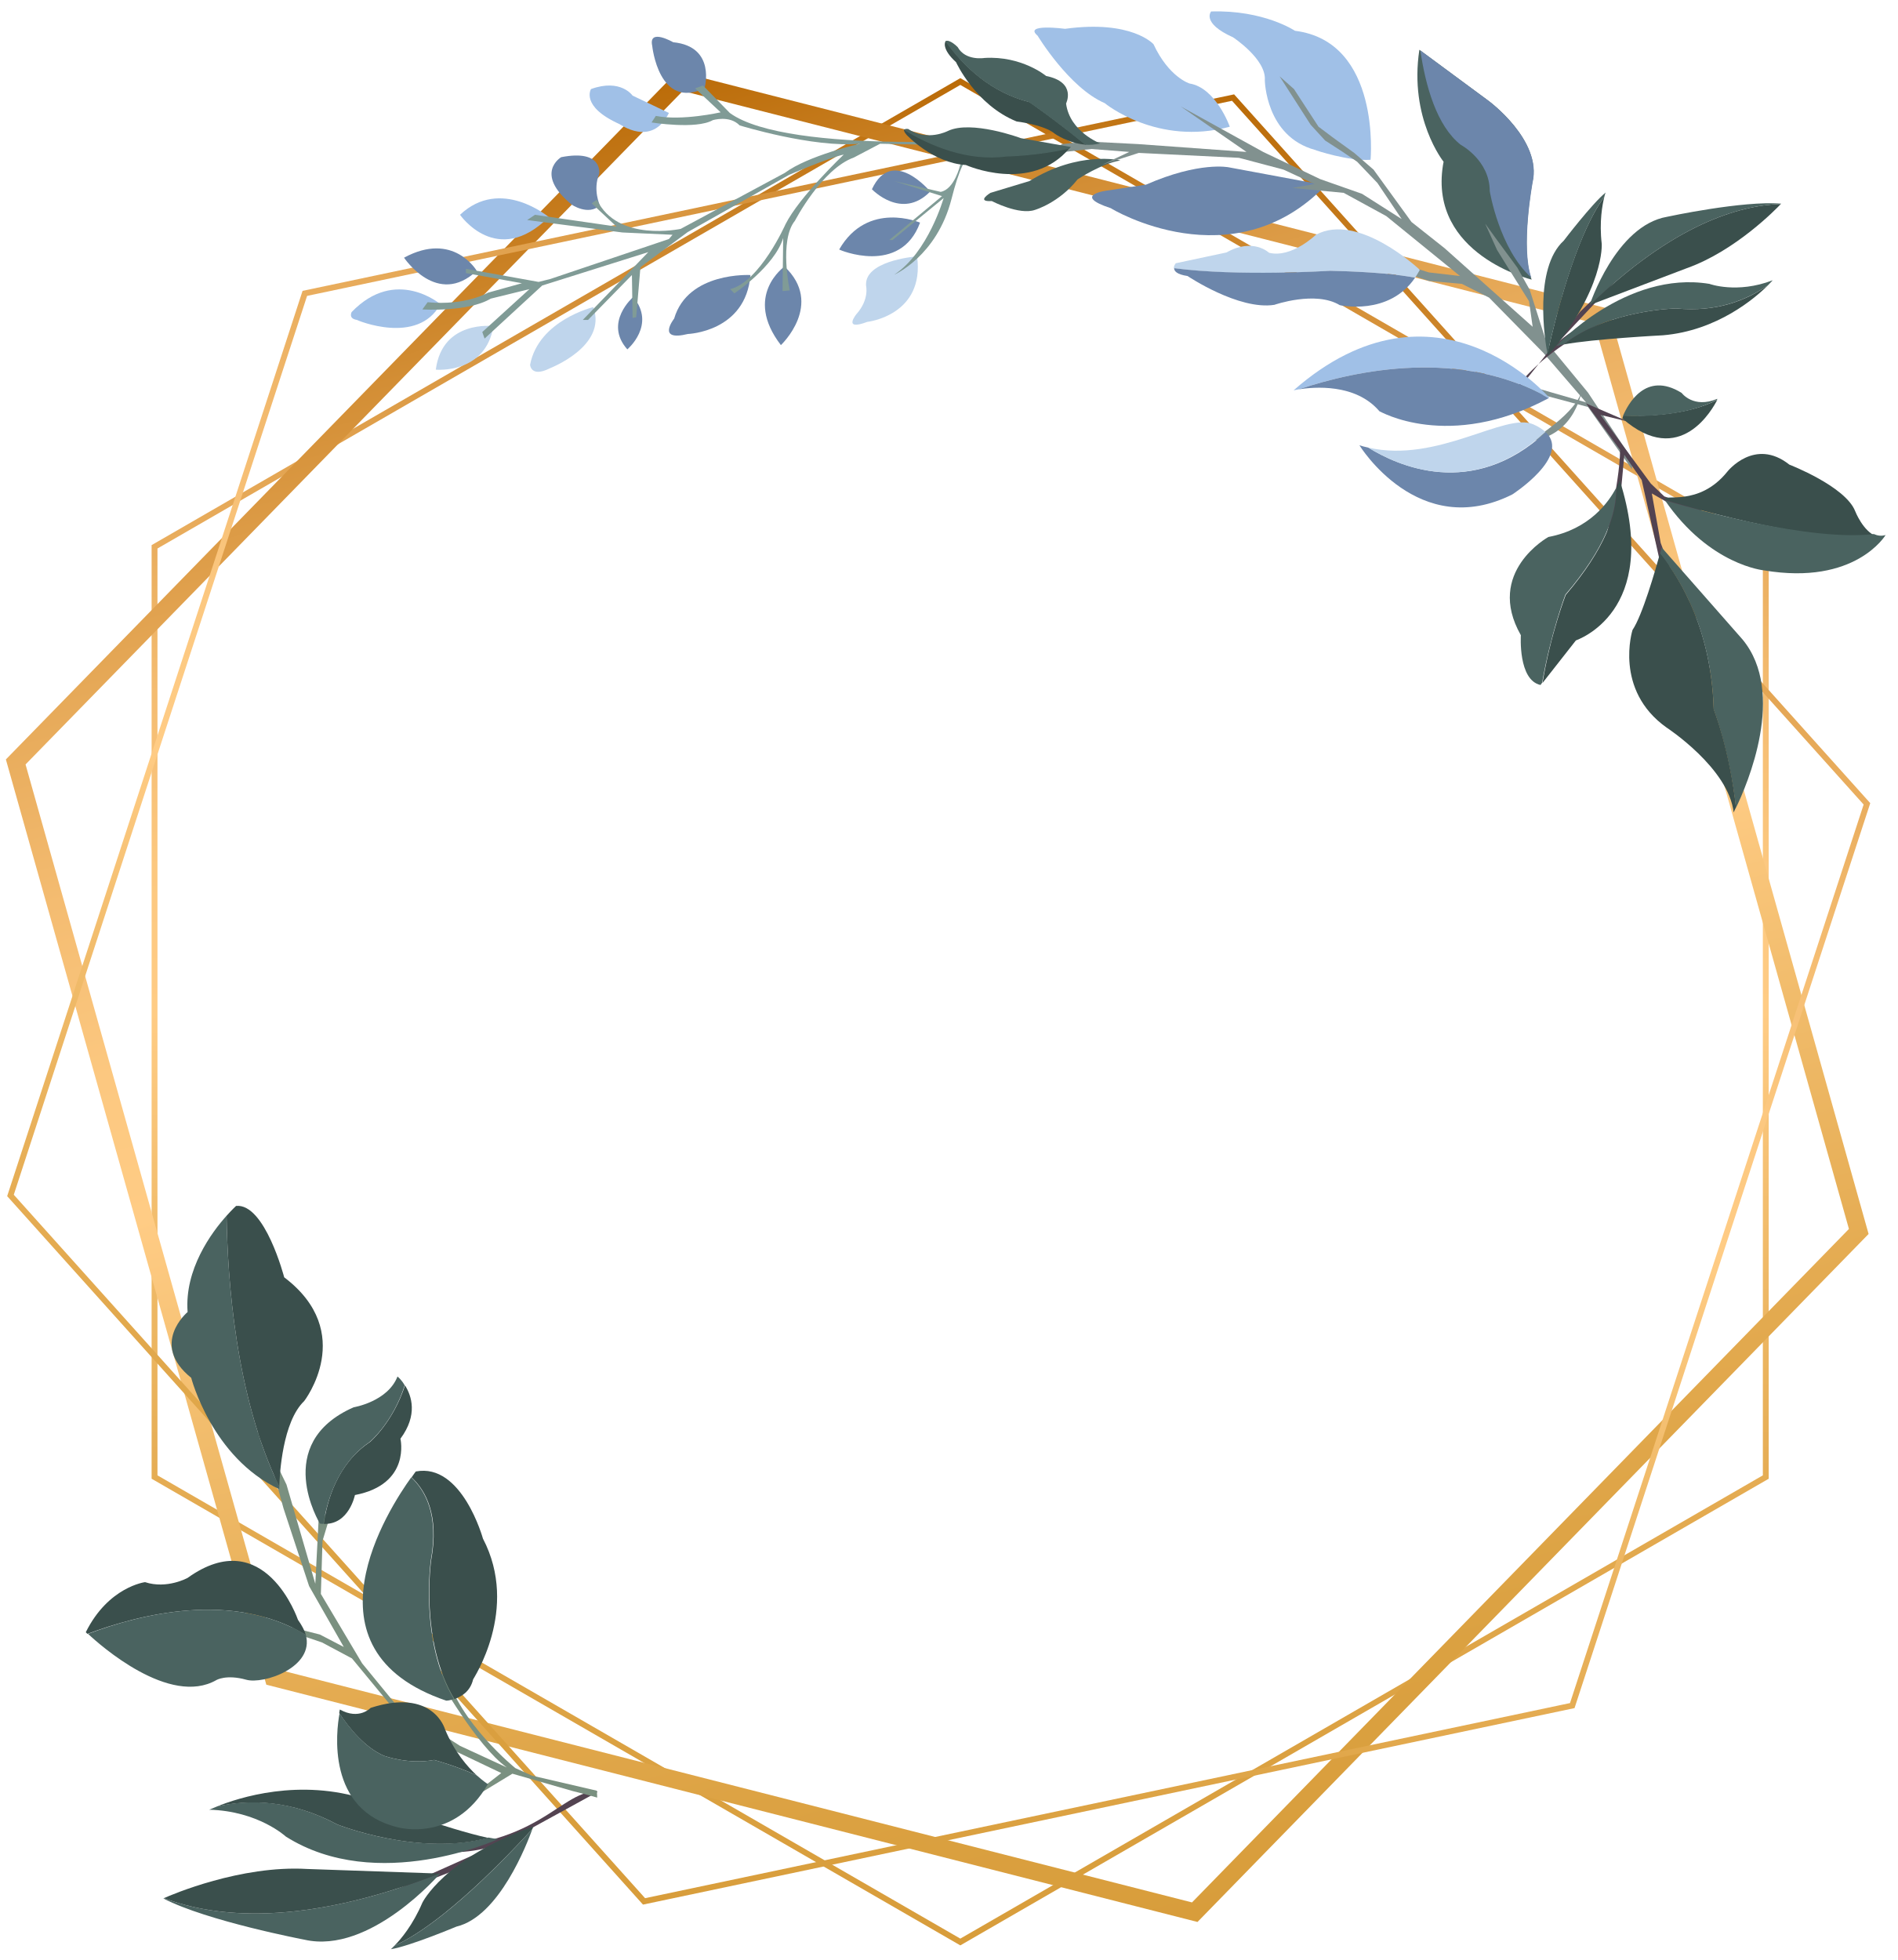
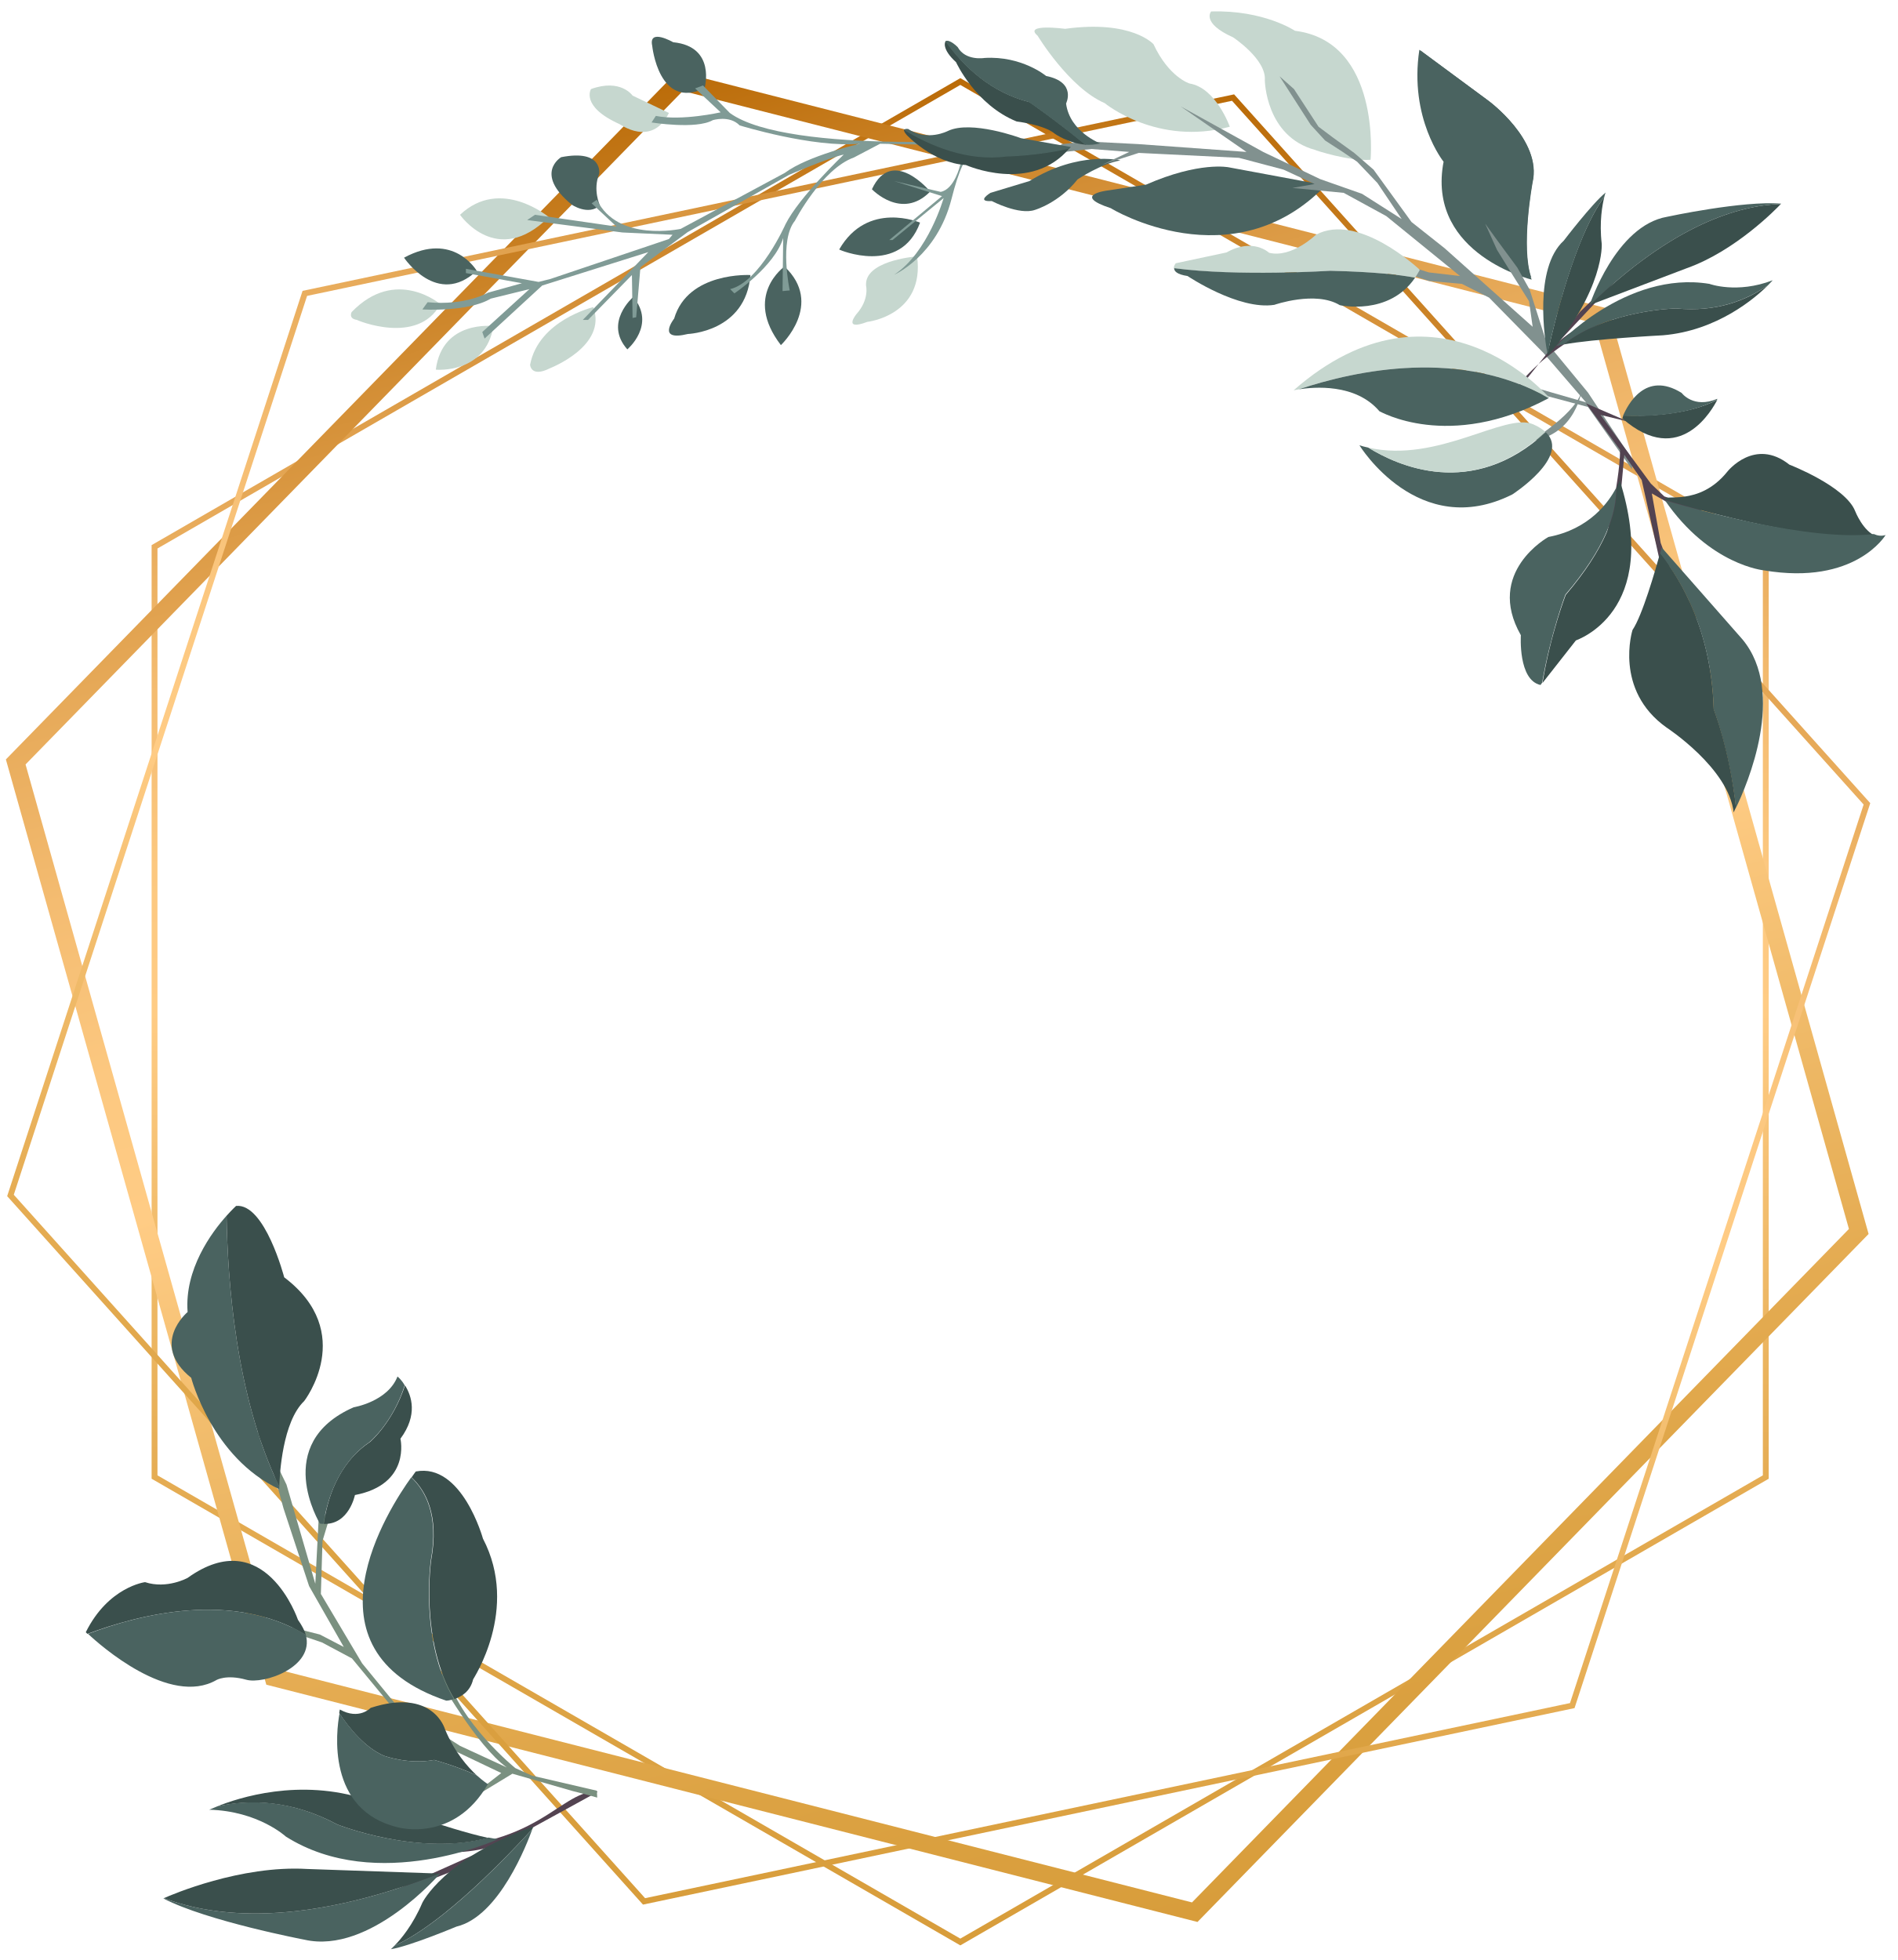
<svg xmlns="http://www.w3.org/2000/svg" version="1.1" id="Capa_1" x="0px" y="0px" viewBox="0 0 579.6 598.6" style="enable-background:new 0 0 579.6 598.6;" xml:space="preserve">
  <style type="text/css">
	.st0{fill:none;stroke:url(#SVGID_1_);stroke-width:1.79;stroke-miterlimit:10;}
	.st1{fill:none;stroke:url(#SVGID_2_);stroke-width:5.369;stroke-miterlimit:10;}
	.st2{fill:none;stroke:url(#SVGID_3_);stroke-width:1.79;stroke-miterlimit:10;}
- 	.st3{fill:#6c86ab;}
- 	.st4{fill:#a0c0e7;}
- 	.st5{fill:#6c86ab;}
- 	.st6{fill:#bfd5ec;}
+ 	.st3{fill:#4A6360;}
+ 	.st4{fill:#C6D7CF;}
+ 	.st5{fill:#4A6360;}
+ 	.st6{fill:#C6D7CF;}
	.st7{fill:#809B96;}
	.st8{fill:#4A6360;}
	.st9{fill:#81918F;}
	.st10{fill:#534351;}
	.st11{fill:#3a4f4c;}
	.st12{fill:#524351;}
- 	.st13{fill:#6c86ab;}
- 	.st14{fill:#bfd5ec;}
+ 	.st13{fill:#4A6360;}
+ 	.st14{fill:#C6D7CF;}
	.st15{fill:#7A9080;}
	.st16{fill:#4A6360;}
	.st17{fill:#3a4f4c;}
</style>
  <linearGradient id="SVGID_1_" gradientUnits="userSpaceOnUse" x1="-1098.163" y1="1601.28" x2="-527.858" y2="1601.28" gradientTransform="matrix(0 -1 1 0 -1308 -504)">
    <stop offset="0" style="stop-color:#D89D3B" />
    <stop offset="0.102" style="stop-color:#DBA141" />
    <stop offset="0.237" style="stop-color:#E4AB51" />
    <stop offset="0.39" style="stop-color:#F2BD6D" />
    <stop offset="0.5" style="stop-color:#FFCC85" />
    <stop offset="0.577" style="stop-color:#FCC880" />
    <stop offset="0.671" style="stop-color:#F4BC71" />
    <stop offset="0.774" style="stop-color:#E6A958" />
    <stop offset="0.885" style="stop-color:#D38E35" />
    <stop offset="0.999" style="stop-color:#BA6B08" />
    <stop offset="1" style="stop-color:#BA6B08" />
  </linearGradient>
  <polygon class="st0" points="47.2,167 47.2,451.1 293.3,593.1 539.3,451.1 539.3,167 293.3,24.9 " />
  <linearGradient id="SVGID_2_" gradientUnits="userSpaceOnUse" x1="-1462.883" y1="1618.742" x2="-875.819" y2="1618.742" gradientTransform="matrix(-0.2707 -0.9627 0.9627 -0.2707 -1588.61 -383.1355)">
    <stop offset="0" style="stop-color:#D89D3B" />
    <stop offset="0.102" style="stop-color:#DBA141" />
    <stop offset="0.237" style="stop-color:#E4AB51" />
    <stop offset="0.39" style="stop-color:#F2BD6D" />
    <stop offset="0.5" style="stop-color:#FFCC85" />
    <stop offset="0.577" style="stop-color:#FCC880" />
    <stop offset="0.671" style="stop-color:#F4BC71" />
    <stop offset="0.774" style="stop-color:#E6A958" />
    <stop offset="0.885" style="stop-color:#D38E35" />
    <stop offset="0.999" style="stop-color:#BA6B08" />
    <stop offset="1" style="stop-color:#BA6B08" />
  </linearGradient>
  <polygon class="st1" points="4.8,232.7 83.5,512.3 364.9,584 567.7,376.1 489.1,96.5 207.7,24.8 " />
  <linearGradient id="SVGID_3_" gradientUnits="userSpaceOnUse" x1="-707.946" y1="1449.217" x2="-126.416" y2="1449.217" gradientTransform="matrix(0.3105 -0.9506 0.9506 0.3105 -961.4344 -541.2914)">
    <stop offset="0" style="stop-color:#D89D3B" />
    <stop offset="0.102" style="stop-color:#DBA141" />
    <stop offset="0.237" style="stop-color:#E4AB51" />
    <stop offset="0.39" style="stop-color:#F2BD6D" />
    <stop offset="0.5" style="stop-color:#FFCC85" />
    <stop offset="0.577" style="stop-color:#FCC880" />
    <stop offset="0.671" style="stop-color:#F4BC71" />
    <stop offset="0.774" style="stop-color:#E6A958" />
    <stop offset="0.885" style="stop-color:#D38E35" />
    <stop offset="0.999" style="stop-color:#BA6B08" />
    <stop offset="1" style="stop-color:#BA6B08" />
  </linearGradient>
  <polygon class="st2" points="93.1,89.6 3.2,365.1 196.7,580.7 480.2,520.9 570.2,245.5 376.6,29.8 " />
  <path class="st3" d="M215.2,26.9c0,0,3.6-12.7-9.6-14c0,0-7.6-4.4-6.4,1.1C199.2,14,201.2,33.8,215.2,26.9z" />
  <path class="st4" d="M204.3,34.5l-11.1-5.3c0,0-3.6-5.3-12.7-2c0,0-3.3,5.3,8.7,10.7C189.2,37.8,199,45.2,204.3,34.5z" />
  <path class="st5" d="M183.2,62.7c0,0-2.2-4.7-0.2-9.6c0,0,1.3-7.6-11.6-5.1c0,0-8.4,4.9,3.1,14.4C174.5,62.5,179.8,66,183.2,62.7z" />
  <path class="st4" d="M167.6,66.3c0,0-14.7-12.4-27.1-0.7C140.5,65.6,151.8,82,167.6,66.3z" />
  <path class="st3" d="M145.6,82.7c0,0-7.1-12.2-22.2-4C123.4,78.7,133.6,94,145.6,82.7z" />
  <path class="st4" d="M134.5,92.9c0,0-13.6-11.6-27.1,2.4c0,0-1.1,2,1.6,2.4C109,97.8,127.6,105.6,134.5,92.9z" />
  <path class="st6" d="M150.7,99.6c0,0-15.6-2-17.6,13.3C133.2,112.9,148.3,114.3,150.7,99.6z" />
  <path class="st6" d="M181.2,93.8c0,0-16.7,4-19.3,17.6c0,0,0.2,4,6,1.1C167.8,112.5,185.6,105.8,181.2,93.8z" />
  <path class="st3" d="M193.4,90.7c0,0-9.1,7.8-1.8,16C191.6,106.7,200.5,99.2,193.4,90.7z" />
  <path class="st3" d="M229.2,84c0,0-19.1-1.1-23.3,13.3c0,0-5.6,7.1,4.2,4.7C210.1,102,227.8,101.4,229.2,84z" />
  <path class="st5" d="M239.6,81.4c0,0-12.7,8.9-1.1,24C238.5,105.4,251.8,92.9,239.6,81.4z" />
  <path class="st3" d="M284.1,58.5c0,0-11.6-14-17.8-0.7C266.3,57.8,275.4,67.4,284.1,58.5z" />
  <path class="st3" d="M281,68c0,0-16-6.9-24.7,8.2C256.3,76.3,275,84.3,281,68z" />
  <path class="st6" d="M280.1,78.3c0,0-14.1,1-15.5,7.5c-0.1,0.4-0.1,0.9-0.1,1.4c0,0,1.1,4.2-2.9,8.7c0,0-4.4,5.3,3.3,2.4  C265,98.3,282.5,96.3,280.1,78.3z" />
  <path class="st7" d="M310.7,42.3c0,0-69.8,5.3-87.8-7.8l-8.2-8.4l-2.4,0.9l7.8,7.3c0,0-11.8,2.7-19.8,1.1l-1.3,2  c0,0,13.6,2.2,18.7-0.7c0,0,5.1-1.6,8.2,1.6c0,0,22.4,6.9,36.7,5.6c0,0-15.8,3.6-22.9,8.9l-31.8,17.1c0,0-19.3,4.2-25.6-8.9  l-1.6,1.1l7.6,7.1l-24.9-3.6l-2.4,1.6l29.1,3.8l15.3,0.7l-1.1,1.3l-36.2,12.2l-3.6,0.9l-22.2-4v1.3l17.1,3.1L149,89.4  c0,0-6.7,4-18.4,2.9l-1.6,2.2c0,0,13.8,0.9,20.9-3.3l11.8-2.9l-14.4,13.1l0.7,2l17.6-16.2l32.4-10.2l-20,20.7h1.6L193,84l0.2,13.1  l1.1-0.2l1.3-15.3l14.4-10.7L241,53.4c0,0,11.8-5.1,16.7-6.2c0,0-13.6,12.9-17.8,21.3c0,0-7.8,17.6-16.9,19.8l1.3,1.3  c0,0,12.2-8.2,14.9-16.9L239,88.9l2.2-0.2c0,0-3.3-15.3,1.6-21.3c0,0,8.2-15.8,18-19.3l8-4.2l42.9,0.9L310.7,42.3z" />
  <path class="st7" d="M310.7,42.9c0,0-13-2.7-17.5,7.7c0,0-1.7,7.2-5.9,8l-14.2-3.3l14.6,4.6l-16.1,13.4l1,0l15.6-12.8  c0,0-4.7,16.6-15.1,23.4c0,0,13-5.6,17.5-23.1c4.4-17.5,8.6-19,21-16.6L310.7,42.9z" />
  <path class="st8" d="M467.8,85.4c0,0-31.4-7.6-27.1-34.9c0.1-0.4,0.1-0.7,0.2-1.1c0,0-10.6-13.2-7.4-34.2l21,15.5  c0,0,16.6,12.1,13.5,25C468,55.7,464.2,76.3,467.8,85.4z" />
  <path class="st4" d="M418.6,48.8c0,0,3.3-36.1-23.1-39.4c0,0-9.5-6.4-25.6-5.9c0,0-3.1,3.5,6.7,7.9c0,0,10.2,6.7,9.7,13.1  c0,0,0.2,17.2,15.4,21.3C401.7,45.9,412.1,49.3,418.6,48.8z" />
  <path class="st4" d="M375.6,38.7c0,0-4.2-11.9-12.3-13.2c0,0-6.3-1.9-11-12c0,0-6.6-7.5-27-4.7c0,0-12.9-1.7-8.4,2.1  c0,0,9.6,15.9,20.5,20.6C337.5,31.6,353.5,44.7,375.6,38.7z" />
  <path class="st5" d="M404.9,56.6l-29.6-5.5c0,0-8.9-1.9-25.3,5.3l-11.9,1.8c0,0-11,1.4,1.2,5.4C339.3,63.7,376.5,86.1,404.9,56.6z" />
  <path class="st8" d="M342.2,49c0,0-12.6-3.1-27.8,6.3l-11.9,3.6c0,0-4.6,2.8,0.4,2.5c0,0,8.4,4.4,13.2,2.7c0,0,7.3-2.1,13-9.3  C329.2,54.7,336.5,49.9,342.2,49z" />
  <polygon class="st9" points="498.7,140.6 485,119.9 472.3,104.5 467.2,88.5 463.4,81.7 457.5,73.7 453.6,68.3 457.2,76.3   461.3,82.9 467,92 468.1,99.8 441.2,75.8 431.1,67.8 419.5,51.8 413.6,46.7 407.1,42 402.7,38.7 395.2,27.2 390.8,23.3 400.3,38.1   404.7,42.9 410.1,46.4 414.5,49.4 420.7,55.9 428.1,66.9 416,59.2 403.2,54.7 385.8,46.4 360.6,32.5 380.7,46.4 347.5,44   331.8,43.2 324.4,44 319.7,47 333.3,45.5 344.9,46.4 336.6,50.3 347.8,46.7 378.4,48.2 392,51.8 401.5,56.2 394.7,57.4 410.4,58.9   423.4,66 445.9,84.3 436.4,83.2 423.1,79 393.8,81.1 423.4,81.4 436.4,85.8 446.5,86.7 454.8,90.9 471.4,107.8 484.4,122.9   467.8,118.1 454.2,115.5 469.6,120.2 485,124.3 498.4,143.3 " />
  <g>
    <path class="st10" d="M458.7,125.3c0,0,8.2-20,42.2-31.2c0,0-18.2,2.9-25.7,11.2l29.6-31.6l-22.2,21.5L458.7,125.3z" />
    <path class="st8" d="M511.9,94.2c12.3,1.2,21.5-2.5,28.1-7.1c0.9-0.9,1.4-1.5,1.4-1.5c-10.9,4.2-19.3,1.1-19.3,1.1   c-25.5-4.2-46.8,19-46.8,19c0.6-0.2,1.4-0.4,2.2-0.5C491.1,94.6,511.9,94.2,511.9,94.2z" />
    <path class="st11" d="M540,87.1c-6.5,4.6-15.7,8.3-28.1,7.1c0,0-20.9,0.4-34.3,11c9-1.7,30.3-2.8,30.3-2.8   C524.5,101,536.1,91,540,87.1z" />
    <path class="st8" d="M543.9,62.3c0.1-0.1,0.1-0.1,0.1-0.1c-11.6-1-34.8,4-34.8,4c-15.8,2.7-23.7,27-23.7,27l0.2-0.1   C511,68.6,531.1,62.7,543.9,62.3z" />
    <path class="st11" d="M485.7,93.1l29.5-11.2c14.9-5.3,27.4-18.2,28.7-19.6C531.1,62.7,511,68.6,485.7,93.1z" />
    <path class="st11" d="M472.6,108c0.1,0.5,0.1,0.7,0.1,0.7c17.4-20.3,16.5-34.2,16.5-34.2c-0.8-6.8,0.2-12,0.8-14.4   C486,65.5,479.3,78.3,472.6,108z" />
    <path class="st8" d="M472.6,108c6.8-29.7,13.4-42.5,17.4-47.9c0.2-0.9,0.4-1.3,0.4-1.3c-4.1,3.3-12.8,14.7-12.8,14.7   C468.4,81.9,471.8,103.8,472.6,108z" />
  </g>
  <path class="st12" d="M513.5,186.9l-6.2-13.9l-5.9-26.4l-5.3-7.7l-1.2,13l-1.2,7.1l-1.5,6.5l-2.7,2.7c0,0,5.3-20.4,5.3-30.8  l-10.4-14.2l13,5.6l-8.6-2.1l15.4,21l4.1,3.9l11.3,3.9l-0.3,1.2l-8-2.1l-6.8-3.9l2.7,15.1l7.4,19.9L513.5,186.9z" />
  <path class="st9" d="M467.5,134.7c0,0,14.8-8.9,15.7-16C483.2,118.7,481.5,132.9,467.5,134.7z" />
  <path class="st8" d="M523.4,216.7c0,0,4.8,12.4,6.8,30c3.4-7,15.5-35.1,2-51.4l-24.7-28.1c0,0-0.2,0.7-0.5,1.9  C513.8,177.6,522.7,193.1,523.4,216.7z" />
  <path class="st11" d="M530.2,246.6c-1.9-17.6-6.8-30-6.8-30c-0.7-23.5-9.6-39.1-16.4-47.6c-1.4,5.1-5.4,19-8.4,23.4  c0,0-5.8,18.3,10.4,29.8c0,0,19,12.4,20.5,26C529.4,248.2,529.7,247.7,530.2,246.6z" />
  <path class="st11" d="M573.1,163.8c-4.1-1.5-6.5-7.7-6.5-7.7c-3-7.6-20.1-14.2-20.1-14.2c-10.6-8.4-18.9,2.1-18.9,2.1  c-8.8,11-19.9,6.6-19.1,8.6C512.1,153.8,551.2,165.7,573.1,163.8z" />
  <path class="st8" d="M575.9,163.4c-1.3,0.4-2.5,0.2-3.6-0.3c-19.4,2.3-54.3-7.5-63.8-10.3c13.7,19.9,30.3,21.4,30.3,21.4  C566.7,178.9,575.9,163.4,575.9,163.4z" />
  <path class="st11" d="M494.7,146.7c0,0-0.3,0.9-1,2.3c0.2,7.8-3.4,18.5-15.5,32.7c0,0-4.6,11.8-7.1,26.9l10.2-13  C481.3,195.5,507.5,187.2,494.7,146.7z" />
  <path class="st8" d="M493.6,149c-2.2,4.2-8,12.6-20.7,15c0,0-19.4,10.7-8.4,30c0,0-0.9,13.7,6,15.2l0.5-0.7  c2.6-15,7.1-26.9,7.1-26.9C490.2,167.5,493.8,156.8,493.6,149z" />
  <path class="st11" d="M495.8,126.9c-0.2,0.5-0.3,0.9-0.3,0.9c17.7,15.5,27.7-3.2,29-5.7C515.5,126.8,502.7,127.2,495.8,126.9z" />
  <path class="st8" d="M513.6,120c-11.1-6.9-16.5,3.7-17.9,7c7,0.3,19.7-0.1,28.7-4.9c0.1-0.2,0.1-0.3,0.1-0.3  C517.2,124.9,513.6,120,513.6,120z" />
  <path class="st13" d="M417.9,136.7c-0.9-0.2-1.8-0.4-2.7-0.7c0,0,18,29.4,46.7,15c0,0,18-11.6,10.2-19  C449.6,152.8,426.6,142.1,417.9,136.7z" />
  <path class="st14" d="M417.9,136.7c8.7,5.4,31.6,16.1,54.1-4.8c-0.9-0.8-2.1-1.6-3.7-2.3C459.7,125.8,439.1,141.6,417.9,136.7z" />
  <path class="st4" d="M473,121.6c0.1,0,0.1-0.1,0.2-0.1c0,0-34.5-40.5-78.1-2.3c0,0,0.6-0.1,1.6-0.3C414.4,113,446.2,106.3,473,121.6  z" />
  <path class="st5" d="M473,121.6c-26.8-15.3-58.6-8.6-76.3-2.7c4.5-0.7,17.3-1.9,24.6,6.7C421.3,125.5,442.3,138,473,121.6z" />
  <path class="st3" d="M454.5,30.7l-20.7-15.3c1.6,10.9,5,23,12.3,28.8c0,0,8.9,4.7,8.9,14.2c0,0,2.9,17.6,12.7,26.4  c-3.3-9.3,0.4-29.1,0.4-29.1C471.1,42.8,454.5,30.7,454.5,30.7z" />
  <path class="st6" d="M406.3,82.7c13.2,0.3,21.1,1.2,25.9,2.1c0.5-0.7,0.9-1.5,1.4-2.3l-0.2-0.3c0,0-18.6-17.5-31.5-10.5  c0,0-7.4,7.2-14.3,5.5c0,0-4.9-4.7-13-0.1l-15.5,3.3c0,0-0.6,0.7-0.6,1.5C378.1,84.6,406.3,82.7,406.3,82.7z" />
  <path class="st5" d="M432.2,84.8c-4.8-0.9-12.7-1.8-25.9-2.1c0,0-28.2,1.8-47.7-0.8c0,0.9,0.8,1.9,4.1,2.4c0,0,15.6,10.5,26.5,8.8  c0,0,12.6-4.4,20,0.1C409.2,93.2,424.2,96.6,432.2,84.8z" />
  <path class="st11" d="M314.5,31.2c-11.8-3-20-10.7-25.6-18.6c-0.1,0.1-0.2,0.1-0.2,0.2c0,0-1.2,2.1,3.3,6.2c0,0,5.9,13,18.5,18.1  c0,0,8.4,1,11.6,3.7c0,0,4.1,3,9.6,3.4C322.1,36.4,314.5,31.2,314.5,31.2z" />
  <path class="st8" d="M325.6,31.6c0,0,3.3-6.5-6.1-8.4c0,0-7.4-6.2-18.8-5.5c0,0-5.8,1-8.2-3.3c0,0-2.5-2.6-3.8-1.8  c5.7,7.9,13.9,15.6,25.6,18.6c0,0,7.6,5.2,17.1,13c1.5,0.1,3,0,4.6-0.4C336.1,43.8,326.7,40.3,325.6,31.6z" />
  <path class="st11" d="M307.5,47.6c-12,1.6-23.4-3.3-31.3-8.1c-0.2,0.3-0.1,0.8,0.7,1.7c0,0,8,8.6,18.1,9.2c0,0,19.9,8.9,31.7-5.2  C316.4,47.5,307.5,47.6,307.5,47.6z" />
  <path class="st8" d="M289.5,40c0,0-6.3,3.3-12.1-0.6c0,0-1-0.2-1.3,0.3c7.9,4.8,19.3,9.7,31.3,8.1c0,0,8.9-0.1,19.2-2.4  c0.2-0.2,0.3-0.4,0.5-0.5l-15.3-2.7C311.6,42.1,296.6,36.6,289.5,40z" />
  <g>
    <path class="st10" d="M182.1,547.5c0,0,1.3-0.5-1-0.3c-11.5,0.9-20,21.5-64.4,16.2c0,0,23,5.6,36-0.5L102,585.6l36.9-14.4   L182.1,547.5z" />
    <path class="st8" d="M103,557.2c-14-7.5-26.7-7.8-36.7-5.5c-1.5,0.6-2.4,1-2.4,1c15,0.4,23.4,8.2,23.4,8.2   c28,17.7,64.8,0.8,64.8,0.8c-0.8-0.1-1.8-0.3-2.9-0.5C127.8,567.1,103,557.2,103,557.2z" />
    <path class="st11" d="M66.3,551.7c10-2.2,22.7-2,36.7,5.5c0,0,24.9,9.9,46.1,4.1c-11.5-2.4-37.2-11.7-37.2-11.7   C91.5,542.9,72.7,549.1,66.3,551.7z" />
    <path class="st8" d="M50.1,579.7c-0.1,0.1-0.2,0.1-0.2,0.1c13.2,6.9,43.1,12.6,43.1,12.6c20.1,4.6,41.4-20.2,41.4-20.2l-0.2,0   C92.2,588.6,65.5,585.6,50.1,579.7z" />
    <path class="st11" d="M134.2,572.2l-40.4-1.4c-20.3-1.2-41.5,7.9-43.7,8.9C65.5,585.6,92.2,588.6,134.2,572.2z" />
    <path class="st11" d="M162.6,558.6c0.2-0.5,0.3-0.8,0.3-0.8c-27.3,9.7-33.9,23.3-33.9,23.3c-2.9,6.8-6.6,11.2-8.5,13.1   C127.1,591.3,140.3,582.8,162.6,558.6z" />
    <path class="st8" d="M162.6,558.6c-22.3,24.3-35.5,32.7-42.1,35.6c-0.7,0.7-1.1,1.1-1.1,1.1c5.7-0.9,20-6.9,20-6.9   C152.5,585.3,161,563,162.6,558.6z" />
  </g>
  <g>
    <path class="st15" d="M78.7,437.6l4.7,11.5l3.2,11.6l7.8,23.7l10.6,18.6l-7.3-3.8L89,497l-6.6,2.2l9.7,0.3l6.2,2.1l9.2,4.9   l11.8,14.3l19.1,13.7l14.7,7l-6.3,4.9l-7,2.6l6-0.8l10.7-6.5l18.4,5.3l3.9,1l3.6,1l-0.1-2.1l-19.8-4.6l-5.1-2.3   c0,0-17.1-13.7-21.3-29.4l-2.3,1.7c0,0,11.8,21,21,27.5l-14.3-6.6l-19.5-12.5l-10.4-12.7l-12.6-21.2l0.5-16.2l2.3-7.6l-3.4-0.6   l-1.1,21.3l-8.8-30.3L80.5,439L78.7,437.6z" />
    <path class="st16" d="M69.2,371.3c-4.6,5.1-12.9,16.4-11.9,29.4c0,0-11.7,9.8,1.1,20.1c0,0,6.3,24.4,26.9,34c0,0,0-0.3,0-0.8   C71.9,426.4,69.5,390.6,69.2,371.3z" />
    <path class="st17" d="M85.3,454c0.1-3.8,1-19.8,7.6-26.1c0,0,16.2-20.9-6.1-37.8c0,0-5.9-22.7-14.7-21.8c0,0-1.2,1.1-2.9,3   C69.5,390.6,71.9,426.4,85.3,454z" />
    <path class="st17" d="M93.4,499.3c-0.4-1.4-1.2-2.9-2.4-4.6c0,0-10.1-29.7-33.7-12.8c0,0-6.3,3.5-13,1.3c0,0-11.2,1.4-18.1,15.3   c0,0,0.2,0.2,0.5,0.5C42.7,493,71,485.8,93.4,499.3z" />
    <path class="st16" d="M93.4,499.3C71,485.8,42.7,493,26.9,499c3.6,3.4,24.9,22.3,39.2,14.1c0,0,3-1.8,9.1-0.1   C80.5,514.5,96.1,509.2,93.4,499.3z" />
    <path class="st16" d="M131.6,476.4c2.5-13.8-1.8-21.3-6-25.2c-6.7,9.3-35,52.7,10.7,68.2c0,0,1,0,2.3-0.5   C128,501.2,131.6,476.4,131.6,476.4z" />
    <path class="st17" d="M147.5,469.9c0,0-6.4-23.2-20.5-20.5c0,0-0.5,0.6-1.3,1.8c4.3,4,8.5,11.5,6,25.2c0,0-3.6,24.8,7.1,42.5   c2-0.7,4.8-2.2,5.7-6C144.4,512.9,158.8,491.5,147.5,469.9z" />
    <path class="st17" d="M117.2,536.2c0,0,7.5,2.8,15.4,1.3c0,0,6.7,1.8,13,4.7c-2.8-2.6-6.8-7.1-9.7-14.1c0,0-3.6-12.7-22.7-6.5   c0,0-3.5,3.8-9.4,0.5c0,0-0.1,0.4-0.2,1.1C106.7,527.9,111.5,533.7,117.2,536.2z" />
    <path class="st16" d="M132.6,537.5c-7.9,1.5-15.4-1.3-15.4-1.3c-5.7-2.5-10.4-8.3-13.5-12.9c-1,5.3-4.1,29.6,17.9,34.8   c0,0,17,4.8,27.4-13.2c0,0-1.4-0.9-3.4-2.7C139.2,539.3,132.6,537.5,132.6,537.5z" />
    <path class="st17" d="M123.7,423.1c-3.7,11.4-10.7,17.3-10.7,17.3c-10.1,6.7-13.2,18.3-14.1,25c7.7,0.3,9.5-8.8,9.5-8.8   c17.2-3.3,13.9-17.2,13.9-17.2C127.7,432.1,125.7,426.3,123.7,423.1z" />
    <path class="st16" d="M121.4,420.4c-3,7.7-13.4,9.4-13.4,9.4c-25.2,11.1-10.3,35.5-10.3,35.5c0.4,0.1,0.8,0.1,1.1,0.1   c1-6.6,4.1-18.2,14.1-25c0,0,7.1-5.9,10.7-17.3C122.6,421.3,121.4,420.4,121.4,420.4z" />
  </g>
</svg>
